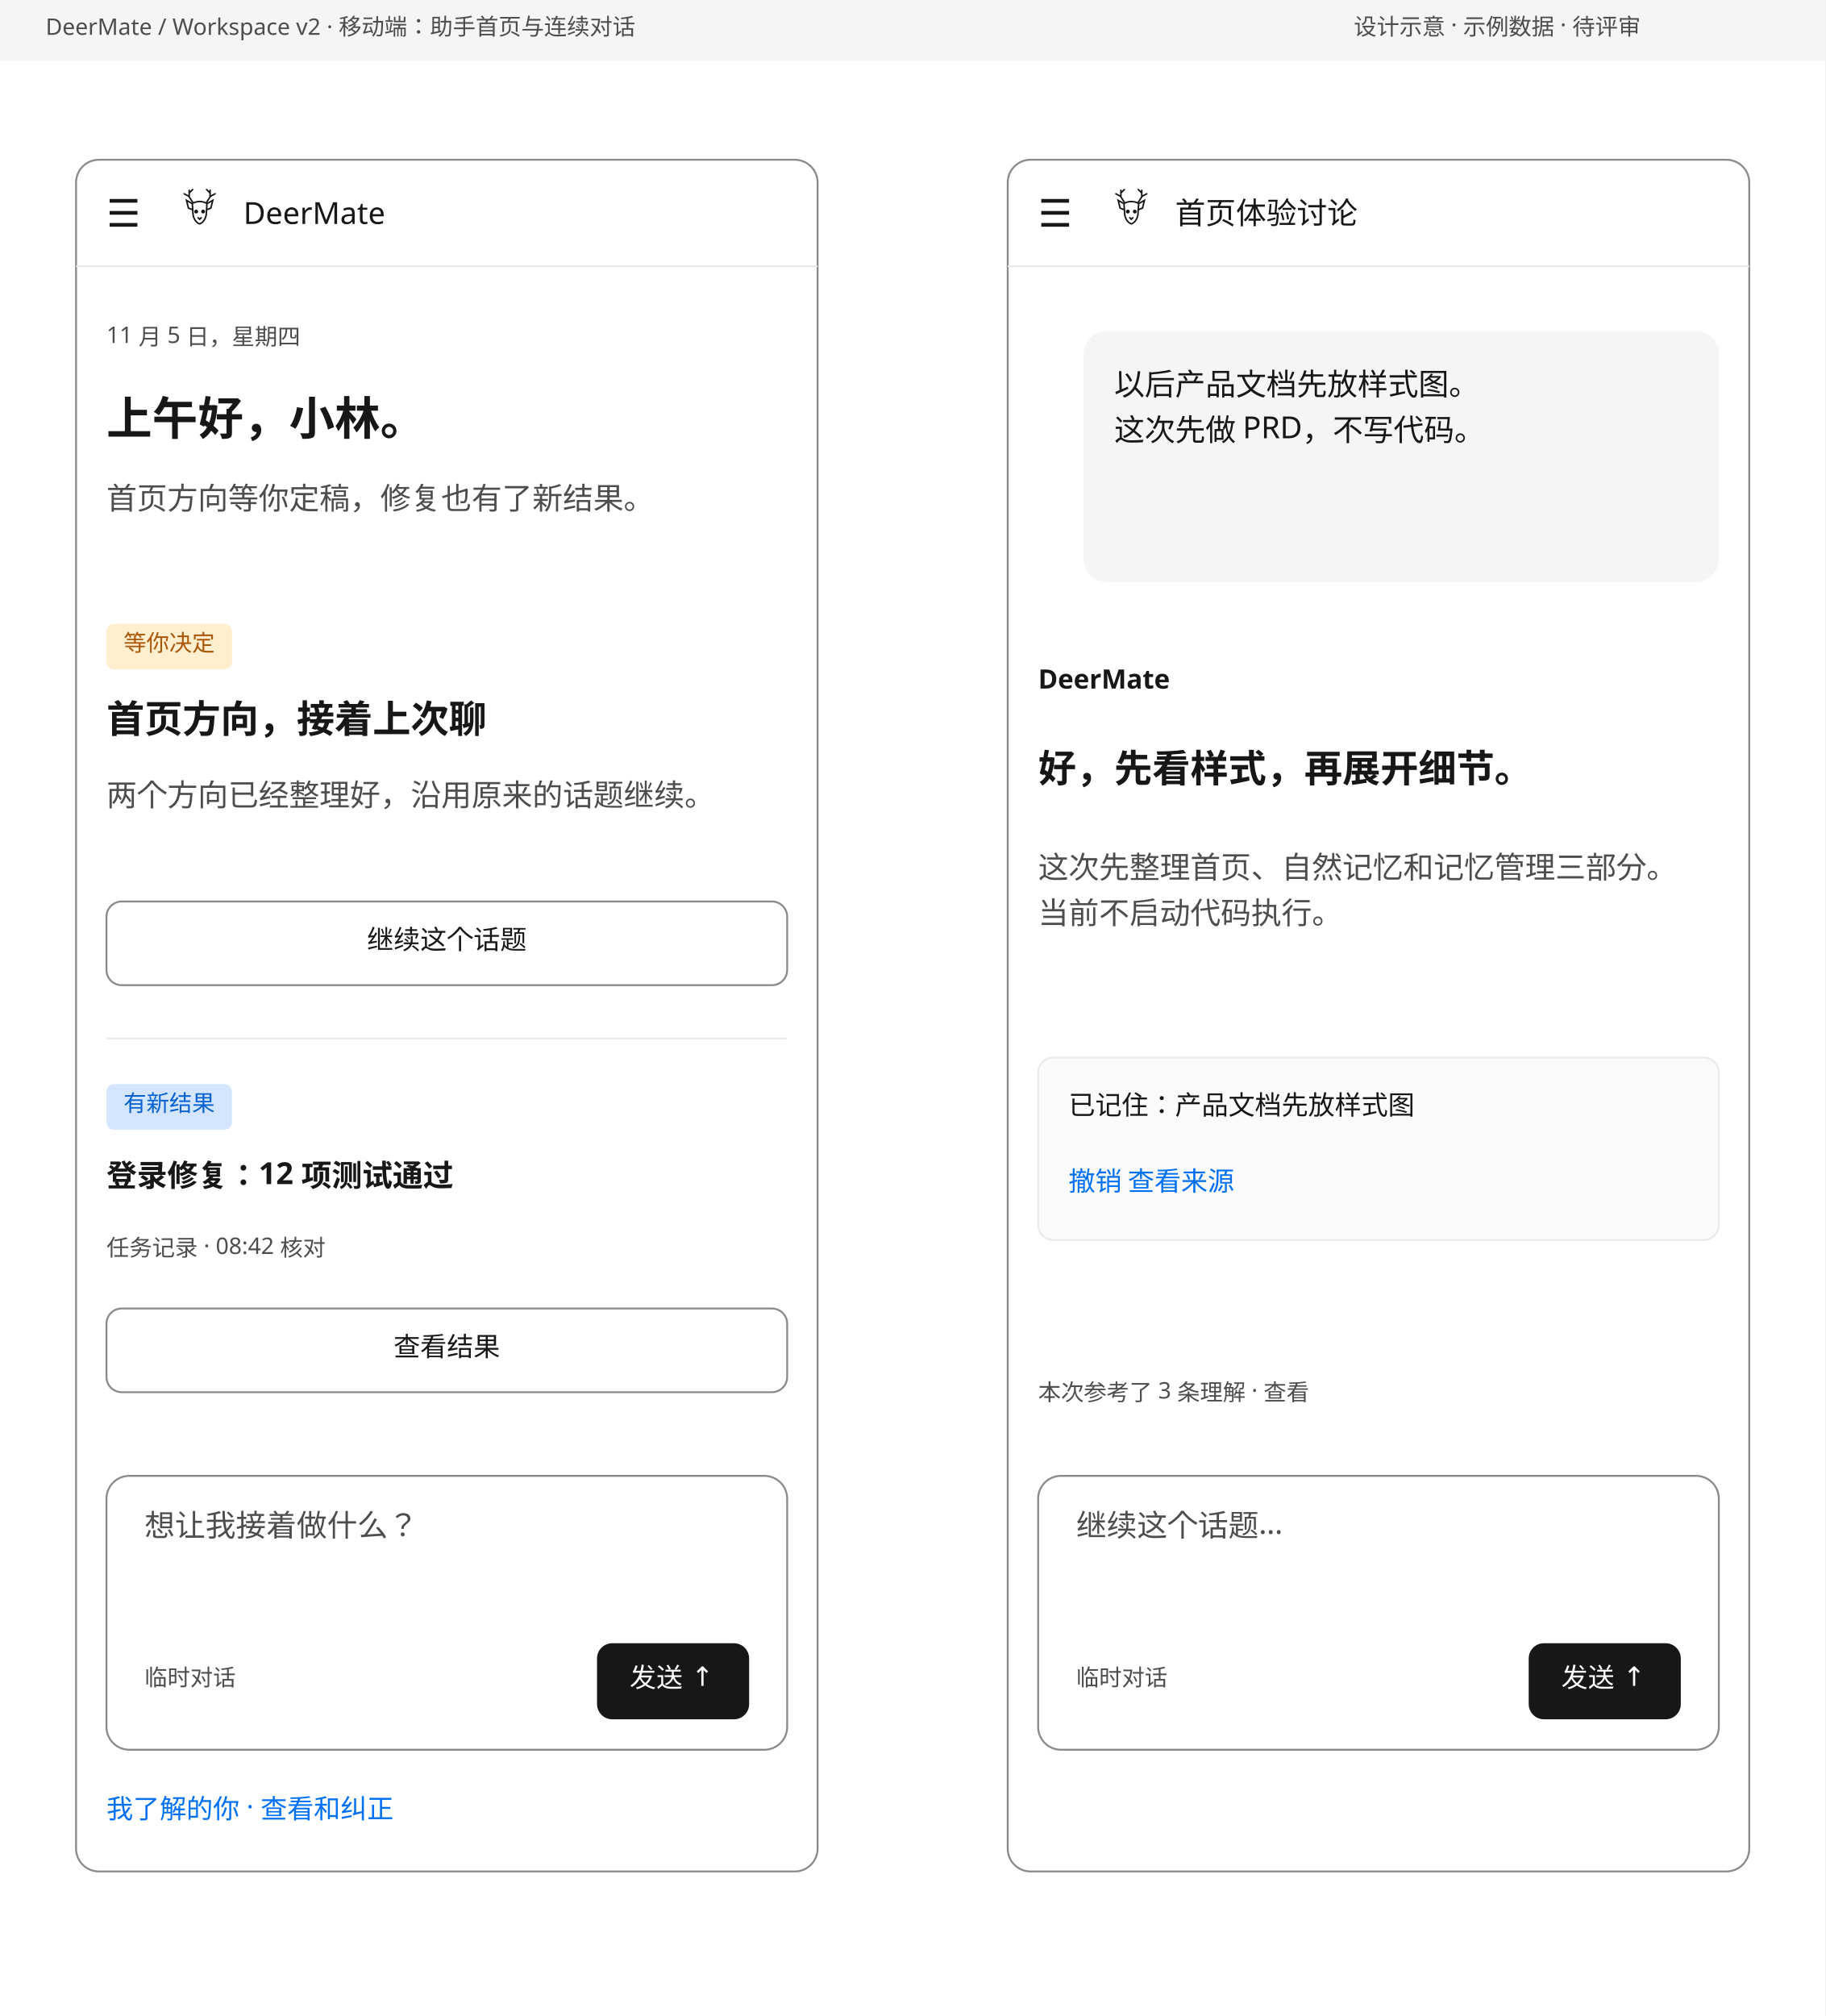
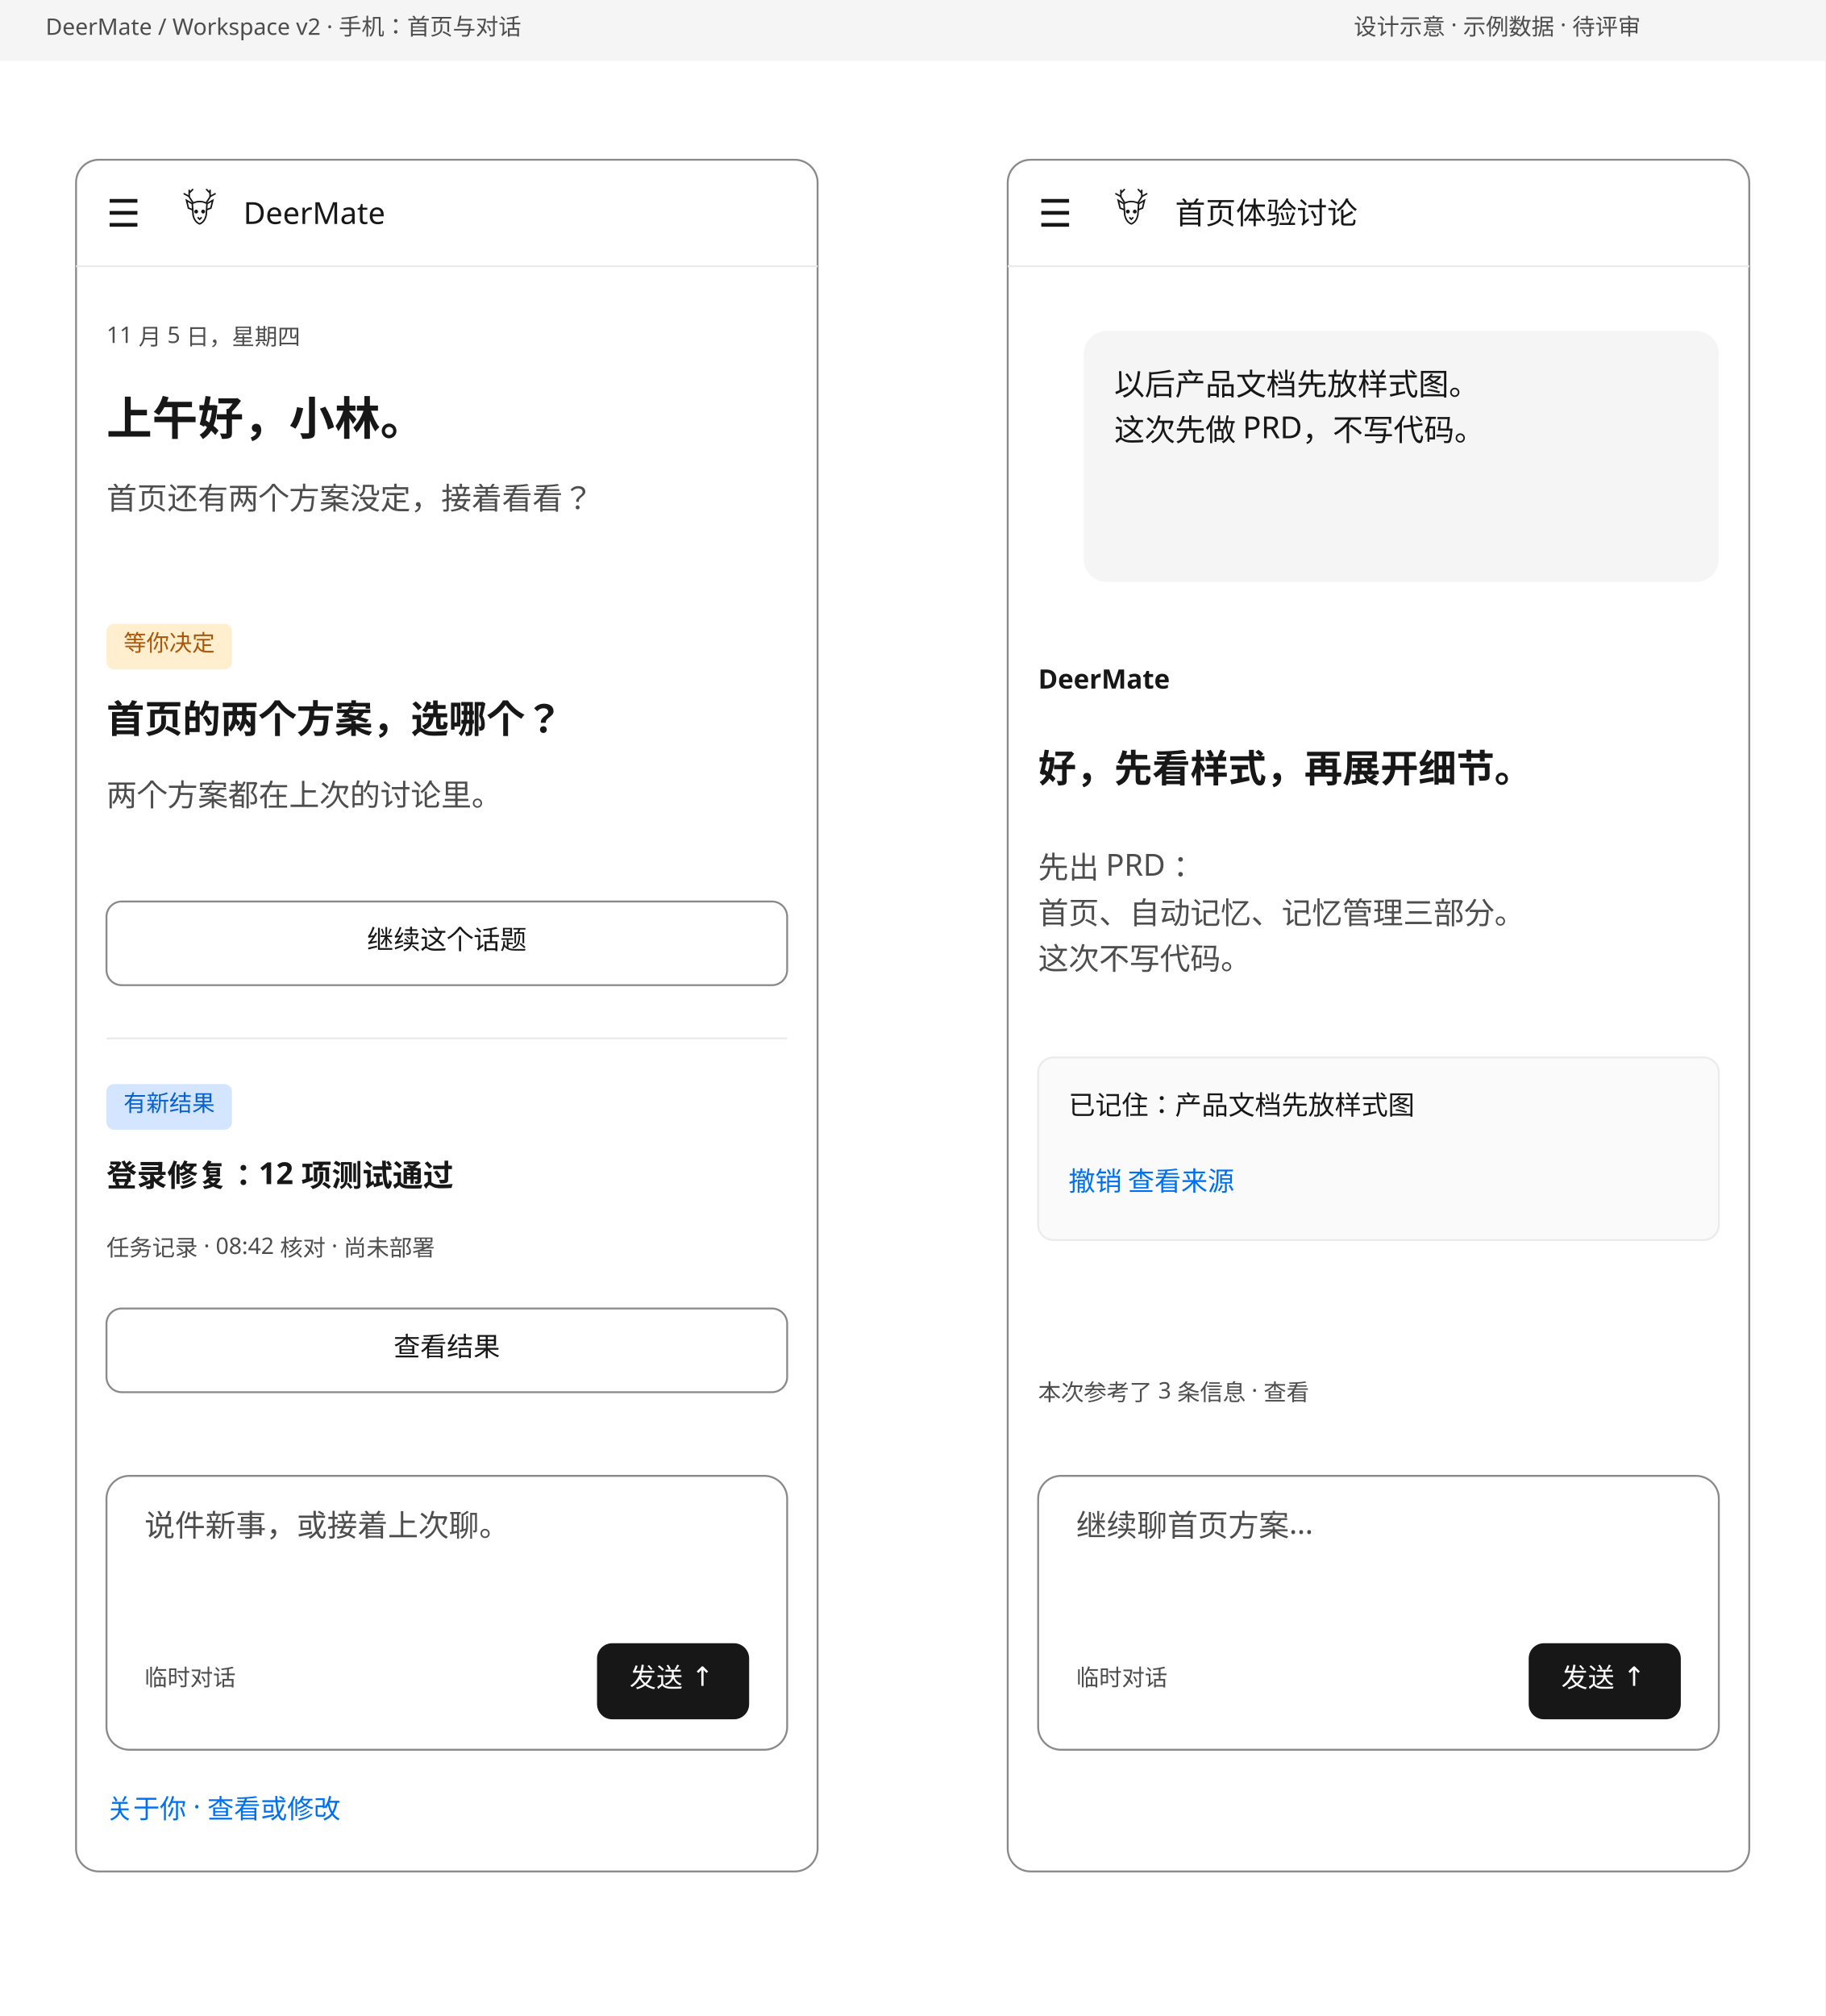
<svg xmlns="http://www.w3.org/2000/svg" width="960" height="1060" viewBox="0 0 960 1060" role="img">
  <rect x="0" y="0" width="960" height="1060" rx="0" fill="#ffffff" />
  <rect x="0" y="0" width="960" height="32" rx="0" fill="#f5f5f5" />
-   <text x="24" y="18.32" font-family="Arial Unicode MS, PingFang SC, system-ui, sans-serif" font-size="12" font-weight="400" fill="#4d4d4d">DeerMate / Workspace v2  ·  移动端：助手首页与连续对话</text>
+   <text x="24" y="18.32" font-family="Arial Unicode MS, PingFang SC, system-ui, sans-serif" font-size="12" font-weight="400" fill="#4d4d4d">DeerMate / Workspace v2  ·  手机：首页与对话</text>
  <text x="712" y="18.32" font-family="Arial Unicode MS, PingFang SC, system-ui, sans-serif" font-size="12" font-weight="400" fill="#4d4d4d">设计示意 · 示例数据 · 待评审</text>
  <rect x="40" y="84" width="390" height="900" rx="12" fill="#ffffff" stroke="#8a8a8a" />
  <path d="M40 140 L430 140" fill="none" stroke="#ebebeb" />
  <text x="56" y="119.2" font-family="Arial Unicode MS, PingFang SC, system-ui, sans-serif" font-size="20" font-weight="400" fill="#171717">☰</text>
  <g transform="translate(92 96) scale(0.203125)" fill="none" stroke="#171717" stroke-width="4" stroke-linecap="round">
    <path d="M46 51 37 37 37 20M37 36 24 29M37 27 46 18M82 51 91 37 91 20M91 36 104 29M91 27 82 18" />
    <path d="M44 54 30 46 35 66 45 70M84 54 98 46 93 66 83 70M45 54Q64 44 83 54L81 84Q77 102 64 107Q51 102 47 84Z" />
    <circle cx="55" cy="75" r="3" fill="#171717" />
    <circle cx="73" cy="75" r="3" fill="#171717" />
    <path d="M60 91 64 95 68 91" />
  </g>
  <text x="128" y="117.76" font-family="Arial Unicode MS, PingFang SC, system-ui, sans-serif" font-size="16" font-weight="500" fill="#171717">DeerMate</text>
  <rect x="530" y="84" width="390" height="900" rx="12" fill="#ffffff" stroke="#8a8a8a" />
  <path d="M530 140 L920 140" fill="none" stroke="#ebebeb" />
  <text x="546" y="119.2" font-family="Arial Unicode MS, PingFang SC, system-ui, sans-serif" font-size="20" font-weight="400" fill="#171717">☰</text>
  <g transform="translate(582 96) scale(0.203125)" fill="none" stroke="#171717" stroke-width="4" stroke-linecap="round">
    <path d="M46 51 37 37 37 20M37 36 24 29M37 27 46 18M82 51 91 37 91 20M91 36 104 29M91 27 82 18" />
    <path d="M44 54 30 46 35 66 45 70M84 54 98 46 93 66 83 70M45 54Q64 44 83 54L81 84Q77 102 64 107Q51 102 47 84Z" />
    <circle cx="55" cy="75" r="3" fill="#171717" />
    <circle cx="73" cy="75" r="3" fill="#171717" />
    <path d="M60 91 64 95 68 91" />
  </g>
  <text x="618" y="117.76" font-family="Arial Unicode MS, PingFang SC, system-ui, sans-serif" font-size="16" font-weight="500" fill="#171717">首页体验讨论</text>
  <text x="56" y="180.32" font-family="Arial Unicode MS, PingFang SC, system-ui, sans-serif" font-size="12" font-weight="400" fill="#4d4d4d">11 月 5 日，星期四</text>
  <text x="56" y="228.64" font-family="Arial Unicode MS, PingFang SC, system-ui, sans-serif" font-size="24" font-weight="600" fill="#171717">上午好，小林。</text>
-   <text x="56" y="267.76" font-family="Arial Unicode MS, PingFang SC, system-ui, sans-serif" font-size="16" font-weight="400" fill="#4d4d4d">首页方向等你定稿，修复也有了新结果。</text>
+   <text x="56" y="267.76" font-family="Arial Unicode MS, PingFang SC, system-ui, sans-serif" font-size="16" font-weight="400" fill="#4d4d4d">首页还有两个方案没定，接着看看？</text>
  <rect x="56" y="328" width="66" height="24" rx="4" fill="#ffefcf" />
  <text x="65" y="342.32" font-family="Arial Unicode MS, PingFang SC, system-ui, sans-serif" font-size="12" font-weight="500" fill="#ab570a">等你决定</text>
-   <text x="56" y="385.2" font-family="Arial Unicode MS, PingFang SC, system-ui, sans-serif" font-size="20" font-weight="600" fill="#171717">首页方向，接着上次聊</text>
-   <text x="56" y="423.76" font-family="Arial Unicode MS, PingFang SC, system-ui, sans-serif" font-size="16" font-weight="400" fill="#4d4d4d">两个方向已经整理好，沿用原来的话题继续。</text>
+   <text x="56" y="385.2" font-family="Arial Unicode MS, PingFang SC, system-ui, sans-serif" font-size="20" font-weight="600" fill="#171717">首页的两个方案，选哪个？</text>
+   <text x="56" y="423.76" font-family="Arial Unicode MS, PingFang SC, system-ui, sans-serif" font-size="16" font-weight="400" fill="#4d4d4d">两个方案都在上次的讨论里。</text>
  <rect x="56" y="474" width="358" height="44" rx="8" fill="#ffffff" stroke="#8a8a8a" />
  <text x="193" y="499.04" font-family="Arial Unicode MS, PingFang SC, system-ui, sans-serif" font-size="14" font-weight="500" fill="#171717">继续这个话题</text>
  <path d="M56 546 L414 546" fill="none" stroke="#ebebeb" />
  <rect x="56" y="570" width="66" height="24" rx="4" fill="#d3e5ff" />
  <text x="65" y="584.32" font-family="Arial Unicode MS, PingFang SC, system-ui, sans-serif" font-size="12" font-weight="500" fill="#0761d1">有新结果</text>
  <text x="56" y="623.76" font-family="Arial Unicode MS, PingFang SC, system-ui, sans-serif" font-size="16" font-weight="600" fill="#171717">登录修复：12 项测试通过</text>
-   <text x="56" y="660.32" font-family="Arial Unicode MS, PingFang SC, system-ui, sans-serif" font-size="12" font-weight="400" fill="#4d4d4d">任务记录 · 08:42 核对</text>
+   <text x="56" y="660.32" font-family="Arial Unicode MS, PingFang SC, system-ui, sans-serif" font-size="12" font-weight="400" fill="#4d4d4d">任务记录 · 08:42 核对 · 尚未部署</text>
  <rect x="56" y="688" width="358" height="44" rx="8" fill="#ffffff" stroke="#8a8a8a" />
  <text x="207" y="713.04" font-family="Arial Unicode MS, PingFang SC, system-ui, sans-serif" font-size="14" font-weight="500" fill="#171717">查看结果</text>
  <rect x="56" y="776" width="358" height="144" rx="12" fill="#ffffff" stroke="#8a8a8a" />
-   <text x="76" y="807.76" font-family="Arial Unicode MS, PingFang SC, system-ui, sans-serif" font-size="16" font-weight="400" fill="#4d4d4d">想让我接着做什么？</text>
+   <text x="76" y="807.76" font-family="Arial Unicode MS, PingFang SC, system-ui, sans-serif" font-size="16" font-weight="400" fill="#4d4d4d">说件新事，或接着上次聊。</text>
  <text x="76" y="886.32" font-family="Arial Unicode MS, PingFang SC, system-ui, sans-serif" font-size="12" font-weight="400" fill="#4d4d4d">临时对话</text>
  <rect x="314" y="864" width="80" height="40" rx="8" fill="#171717" />
  <text x="331.12" y="887.04" font-family="Arial Unicode MS, PingFang SC, system-ui, sans-serif" font-size="14" font-weight="500" fill="#ffffff">发送  ↑</text>
-   <text x="56" y="956.04" font-family="Arial Unicode MS, PingFang SC, system-ui, sans-serif" font-size="14" font-weight="400" fill="#0070f3">我了解的你   ·   查看和纠正</text>
+   <text x="56" y="956.04" font-family="Arial Unicode MS, PingFang SC, system-ui, sans-serif" font-size="14" font-weight="400" fill="#0070f3">关于你   ·   查看或修改</text>
  <rect x="570" y="174" width="334" height="132" rx="12" fill="#f5f5f5" />
  <text x="586" y="207.76" font-family="Arial Unicode MS, PingFang SC, system-ui, sans-serif" font-size="16" font-weight="400" fill="#171717">以后产品文档先放样式图。</text>
  <text x="586" y="231.76" font-family="Arial Unicode MS, PingFang SC, system-ui, sans-serif" font-size="16" font-weight="400" fill="#171717">这次先做 PRD，不写代码。</text>
  <text x="546" y="362.04" font-family="Arial Unicode MS, PingFang SC, system-ui, sans-serif" font-size="14" font-weight="600" fill="#171717">DeerMate</text>
  <text x="546" y="411.2" font-family="Arial Unicode MS, PingFang SC, system-ui, sans-serif" font-size="20" font-weight="600" fill="#171717">好，先看样式，再展开细节。</text>
-   <text x="546" y="461.76" font-family="Arial Unicode MS, PingFang SC, system-ui, sans-serif" font-size="16" font-weight="400" fill="#4d4d4d">这次先整理首页、自然记忆和记忆管理三部分。</text>
-   <text x="546" y="485.76" font-family="Arial Unicode MS, PingFang SC, system-ui, sans-serif" font-size="16" font-weight="400" fill="#4d4d4d">当前不启动代码执行。</text>
+   <text x="546" y="461.76" font-family="Arial Unicode MS, PingFang SC, system-ui, sans-serif" font-size="16" font-weight="400" fill="#4d4d4d">先出 PRD：</text>
+   <text x="546" y="485.76" font-family="Arial Unicode MS, PingFang SC, system-ui, sans-serif" font-size="16" font-weight="400" fill="#4d4d4d">首页、自动记忆、记忆管理三部分。</text>
+   <text x="546" y="509.76" font-family="Arial Unicode MS, PingFang SC, system-ui, sans-serif" font-size="16" font-weight="400" fill="#4d4d4d">这次不写代码。</text>
  <rect x="546" y="556" width="358" height="96" rx="8" fill="#fafafa" stroke="#ebebeb" />
  <text x="562" y="586.04" font-family="Arial Unicode MS, PingFang SC, system-ui, sans-serif" font-size="14" font-weight="400" fill="#171717">已记住：产品文档先放样式图</text>
  <text x="562" y="626.04" font-family="Arial Unicode MS, PingFang SC, system-ui, sans-serif" font-size="14" font-weight="400" fill="#0070f3">撤销   查看来源</text>
-   <text x="546" y="736.32" font-family="Arial Unicode MS, PingFang SC, system-ui, sans-serif" font-size="12" font-weight="400" fill="#4d4d4d">本次参考了 3 条理解 · 查看</text>
+   <text x="546" y="736.32" font-family="Arial Unicode MS, PingFang SC, system-ui, sans-serif" font-size="12" font-weight="400" fill="#4d4d4d">本次参考了 3 条信息 · 查看</text>
  <rect x="546" y="776" width="358" height="144" rx="12" fill="#ffffff" stroke="#8a8a8a" />
-   <text x="566" y="807.76" font-family="Arial Unicode MS, PingFang SC, system-ui, sans-serif" font-size="16" font-weight="400" fill="#4d4d4d">继续这个话题…</text>
+   <text x="566" y="807.76" font-family="Arial Unicode MS, PingFang SC, system-ui, sans-serif" font-size="16" font-weight="400" fill="#4d4d4d">继续聊首页方案…</text>
  <text x="566" y="886.32" font-family="Arial Unicode MS, PingFang SC, system-ui, sans-serif" font-size="12" font-weight="400" fill="#4d4d4d">临时对话</text>
  <rect x="804" y="864" width="80" height="40" rx="8" fill="#171717" />
  <text x="821.12" y="887.04" font-family="Arial Unicode MS, PingFang SC, system-ui, sans-serif" font-size="14" font-weight="500" fill="#ffffff">发送  ↑</text>
</svg>
